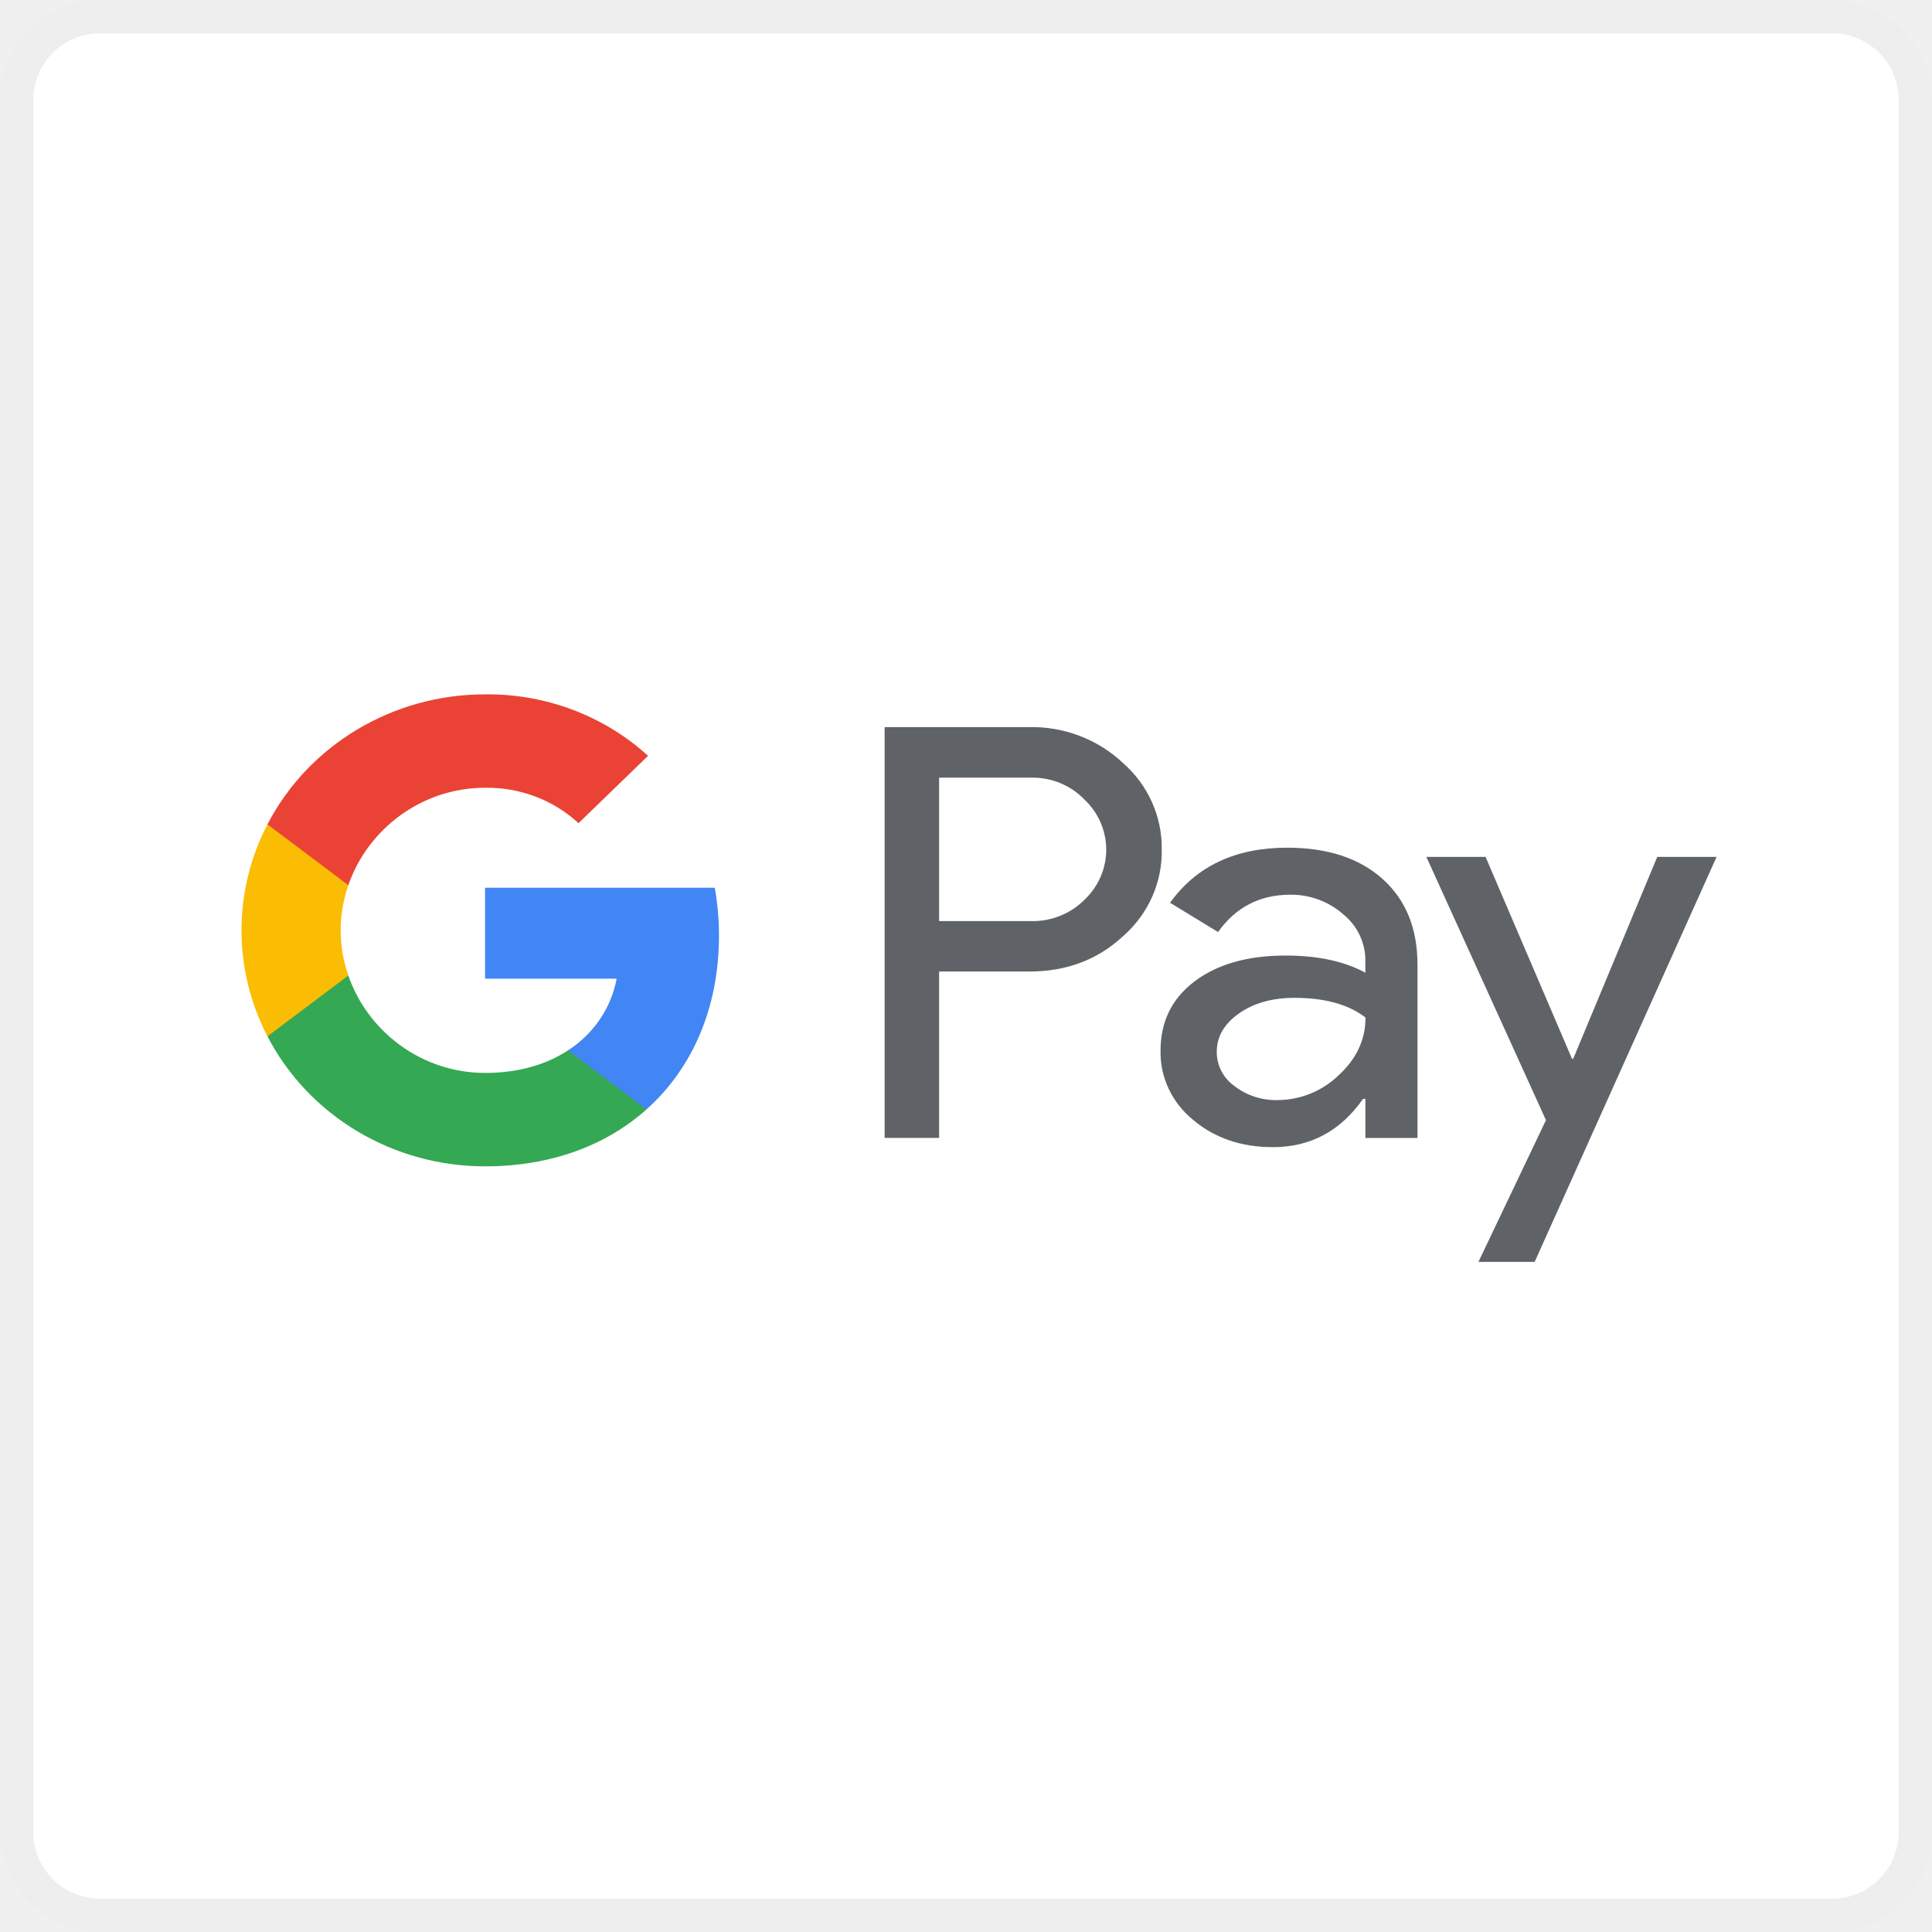
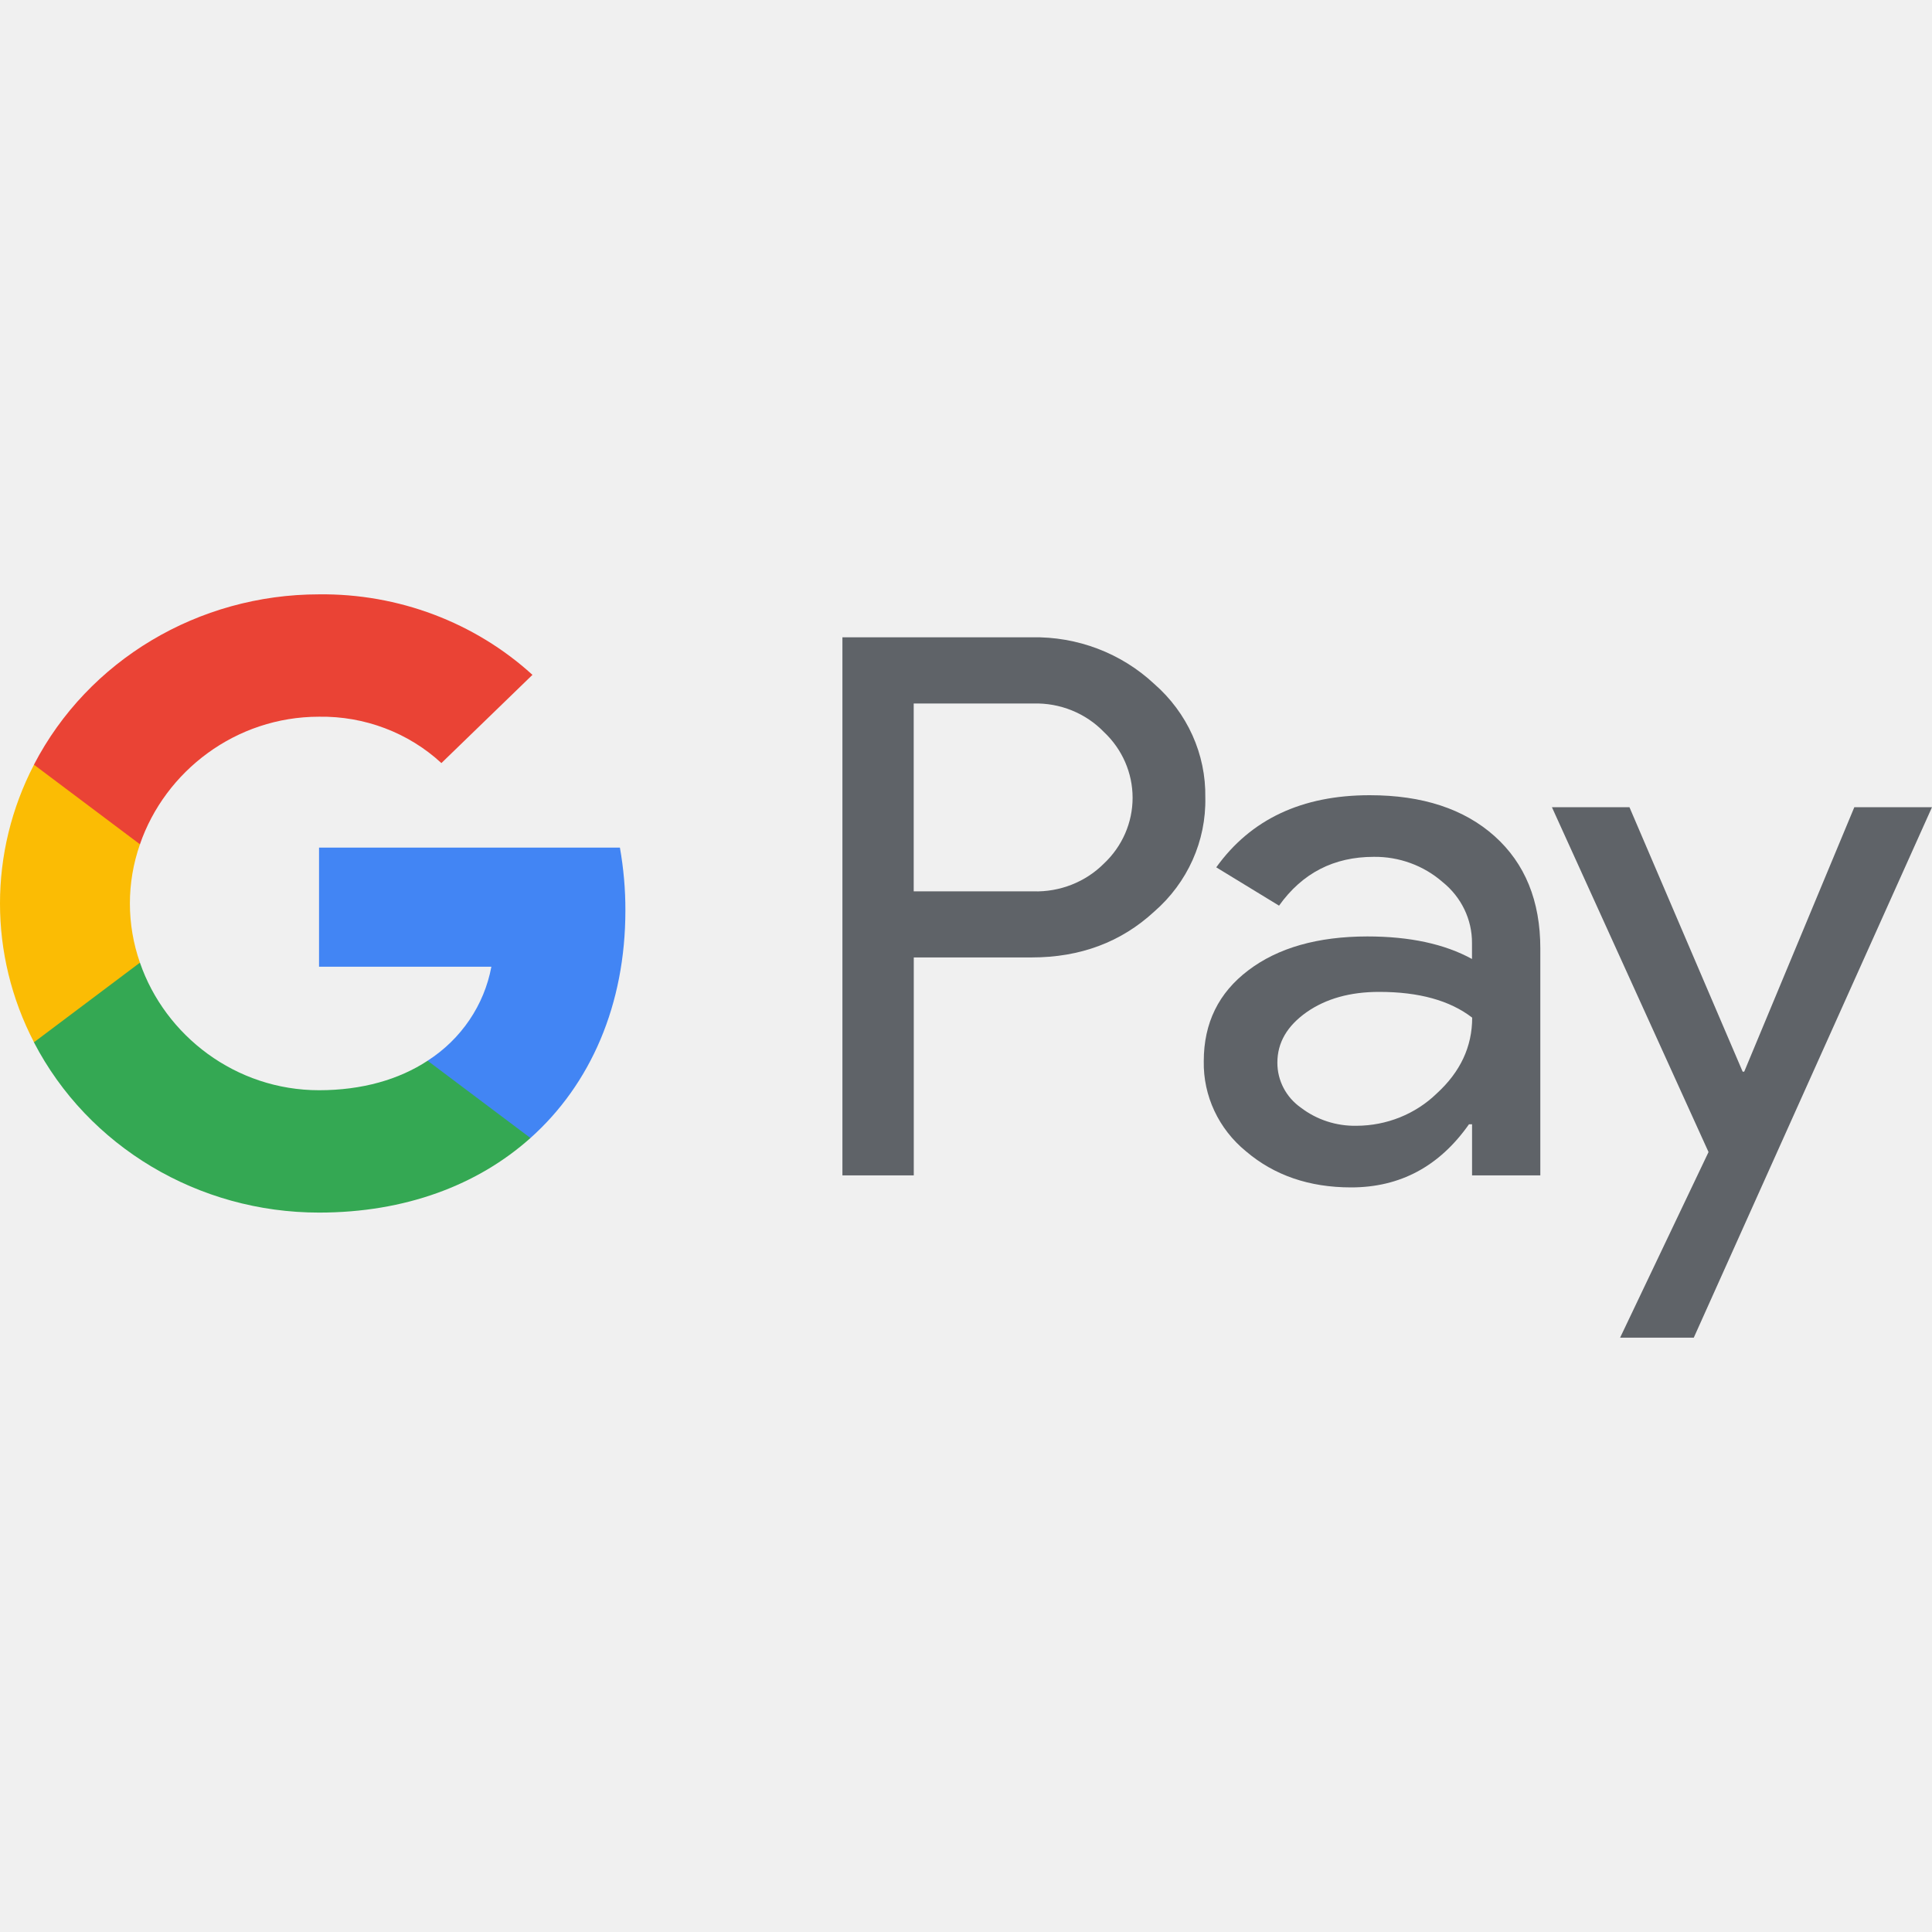
- <svg xmlns="http://www.w3.org/2000/svg" width="58" height="58" viewBox="0 0 58 58" fill="none">
-   <rect y="0" width="58" height="58" rx="3" fill="white" />
-   <rect x="0.5" y="0.5" width="57" height="57" rx="2.5" stroke="black" stroke-opacity="0.07" />
-   <path fill-rule="evenodd" clip-rule="evenodd" d="M28.193 34.161V29.167V29.166H30.894C32.008 29.167 32.944 28.817 33.703 28.116C34.469 27.451 34.897 26.495 34.876 25.499C34.891 24.508 34.463 23.559 33.703 22.896C32.951 22.192 31.94 21.807 30.894 21.828H26.557V34.161H28.193ZM28.193 27.652V23.347V23.346H30.935C31.546 23.329 32.136 23.568 32.553 24C32.973 24.396 33.21 24.94 33.21 25.508C33.21 26.075 32.973 26.619 32.553 27.015C32.13 27.438 31.543 27.67 30.935 27.652H28.193Z" fill="#5F6368" />
-   <path fill-rule="evenodd" clip-rule="evenodd" d="M41.506 26.387C40.806 25.761 39.852 25.448 38.643 25.448C37.091 25.448 35.918 25.999 35.126 27.102L36.566 27.98C37.099 27.234 37.821 26.86 38.735 26.86C39.317 26.854 39.881 27.06 40.313 27.438C40.744 27.783 40.992 28.298 40.989 28.84V29.202C40.36 28.858 39.561 28.686 38.59 28.686C37.452 28.687 36.543 28.946 35.862 29.461C35.18 29.977 34.84 30.671 34.84 31.544C34.825 32.34 35.181 33.099 35.809 33.611C36.455 34.162 37.257 34.438 38.217 34.438C39.341 34.438 40.241 33.955 40.919 32.991H40.99V34.162H42.554V28.961C42.554 27.871 42.205 27.013 41.506 26.387ZM37.07 32.612C36.728 32.373 36.526 31.988 36.528 31.579C36.528 31.12 36.75 30.737 37.198 30.422C37.642 30.112 38.196 29.956 38.86 29.956C39.772 29.956 40.483 30.153 40.993 30.547C40.993 31.212 40.722 31.792 40.18 32.286C39.692 32.758 39.031 33.025 38.341 33.026C37.881 33.034 37.432 32.888 37.07 32.612Z" fill="#5F6368" />
-   <path fill-rule="evenodd" clip-rule="evenodd" d="M51.533 25.724L46.072 37.882H44.384L46.411 33.628L42.82 25.724H44.598L47.193 31.786H47.228L49.752 25.724H51.533Z" fill="#5F6368" />
-   <path fill-rule="evenodd" clip-rule="evenodd" d="M21.584 28.091C21.585 27.609 21.543 27.127 21.458 26.651H14.562V29.38H18.512C18.349 30.26 17.821 31.038 17.051 31.533V33.304H19.409C20.789 32.071 21.584 30.247 21.584 28.091Z" fill="#4285F4" />
-   <path fill-rule="evenodd" clip-rule="evenodd" d="M14.562 35.015C16.536 35.015 18.198 34.387 19.409 33.304L17.052 31.533C16.396 31.964 15.551 32.21 14.562 32.21C12.655 32.21 11.036 30.964 10.457 29.285H8.029V31.111C9.27 33.504 11.798 35.014 14.562 35.015Z" fill="#34A853" />
-   <path fill-rule="evenodd" clip-rule="evenodd" d="M10.457 29.286C10.151 28.407 10.151 27.454 10.457 26.574V24.749H8.029C6.99 26.75 6.99 29.11 8.029 31.112L10.457 29.286Z" fill="#FBBC04" />
-   <path fill-rule="evenodd" clip-rule="evenodd" d="M14.562 23.649C15.605 23.633 16.613 24.015 17.368 24.712L19.455 22.69C18.131 21.485 16.378 20.824 14.562 20.845C11.798 20.845 9.27 22.355 8.029 24.748L10.457 26.574C11.036 24.895 12.655 23.649 14.562 23.649Z" fill="#EA4335" />
+ <svg xmlns="http://www.w3.org/2000/svg" width="30" height="30" viewBox="0 0 30 30" fill="none">
+   <path fill-rule="evenodd" clip-rule="evenodd" d="M14.189 18.251V14.868V14.867H16.019C16.774 14.867 17.408 14.63 17.922 14.156C18.441 13.705 18.731 13.057 18.716 12.382C18.727 11.711 18.437 11.068 17.922 10.619C17.412 10.142 16.727 9.881 16.019 9.896H13.081V18.251H14.189ZM14.188 13.841V10.924V10.924H16.046C16.46 10.912 16.859 11.074 17.142 11.367C17.427 11.635 17.587 12.003 17.587 12.388C17.587 12.773 17.427 13.141 17.142 13.409C16.856 13.696 16.458 13.853 16.046 13.841H14.188Z" fill="#5F6368" />
+   <path fill-rule="evenodd" clip-rule="evenodd" d="M23.208 12.984C22.734 12.56 22.087 12.348 21.269 12.348C20.217 12.348 19.422 12.721 18.886 13.468L19.861 14.063C20.222 13.557 20.712 13.305 21.331 13.305C21.725 13.3 22.107 13.44 22.4 13.696C22.692 13.93 22.86 14.279 22.857 14.646V14.891C22.432 14.658 21.89 14.541 21.232 14.541C20.461 14.542 19.845 14.717 19.384 15.067C18.922 15.416 18.692 15.886 18.692 16.478C18.682 17.017 18.923 17.531 19.348 17.878C19.786 18.251 20.33 18.438 20.98 18.438C21.741 18.438 22.351 18.111 22.81 17.458H22.858V18.251H23.918V14.728C23.918 13.989 23.681 13.408 23.208 12.984ZM20.202 17.201C19.97 17.039 19.834 16.778 19.835 16.501C19.835 16.19 19.986 15.931 20.289 15.717C20.59 15.507 20.965 15.402 21.415 15.402C22.033 15.402 22.514 15.535 22.86 15.802C22.86 16.253 22.676 16.645 22.309 16.98C21.979 17.3 21.531 17.48 21.063 17.481C20.752 17.487 20.447 17.388 20.202 17.201Z" fill="#5F6368" />
+   <path fill-rule="evenodd" clip-rule="evenodd" d="M30 12.534L26.301 20.771H25.157L26.53 17.889L24.098 12.534H25.302L27.06 16.641H27.084L28.794 12.534H30Z" fill="#5F6368" />
+   <path fill-rule="evenodd" clip-rule="evenodd" d="M9.711 14.138C9.712 13.811 9.683 13.485 9.626 13.162H4.954V15.011H7.63C7.519 15.608 7.162 16.135 6.641 16.47V17.67H8.238C9.173 16.834 9.711 15.599 9.711 14.138Z" fill="#4285F4" />
+   <path fill-rule="evenodd" clip-rule="evenodd" d="M4.954 18.829C6.291 18.829 7.416 18.404 8.237 17.671L6.64 16.471C6.196 16.763 5.623 16.929 4.954 16.929C3.662 16.929 2.565 16.085 2.173 14.948H0.527V16.185C1.368 17.806 3.081 18.829 4.954 18.829Z" fill="#34A853" />
+   <path fill-rule="evenodd" clip-rule="evenodd" d="M2.173 14.948C1.965 14.352 1.965 13.706 2.173 13.111V11.874H0.528C-0.176 13.23 -0.176 14.828 0.528 16.184L2.173 14.948Z" fill="#FBBC04" />
+   <path fill-rule="evenodd" clip-rule="evenodd" d="M4.954 11.129C5.66 11.118 6.343 11.377 6.854 11.849L8.268 10.479C7.372 9.663 6.184 9.215 4.954 9.229C3.081 9.229 1.368 10.252 0.527 11.874L2.173 13.11C2.565 11.973 3.662 11.129 4.954 11.129Z" fill="#EA4335" />
</svg>
